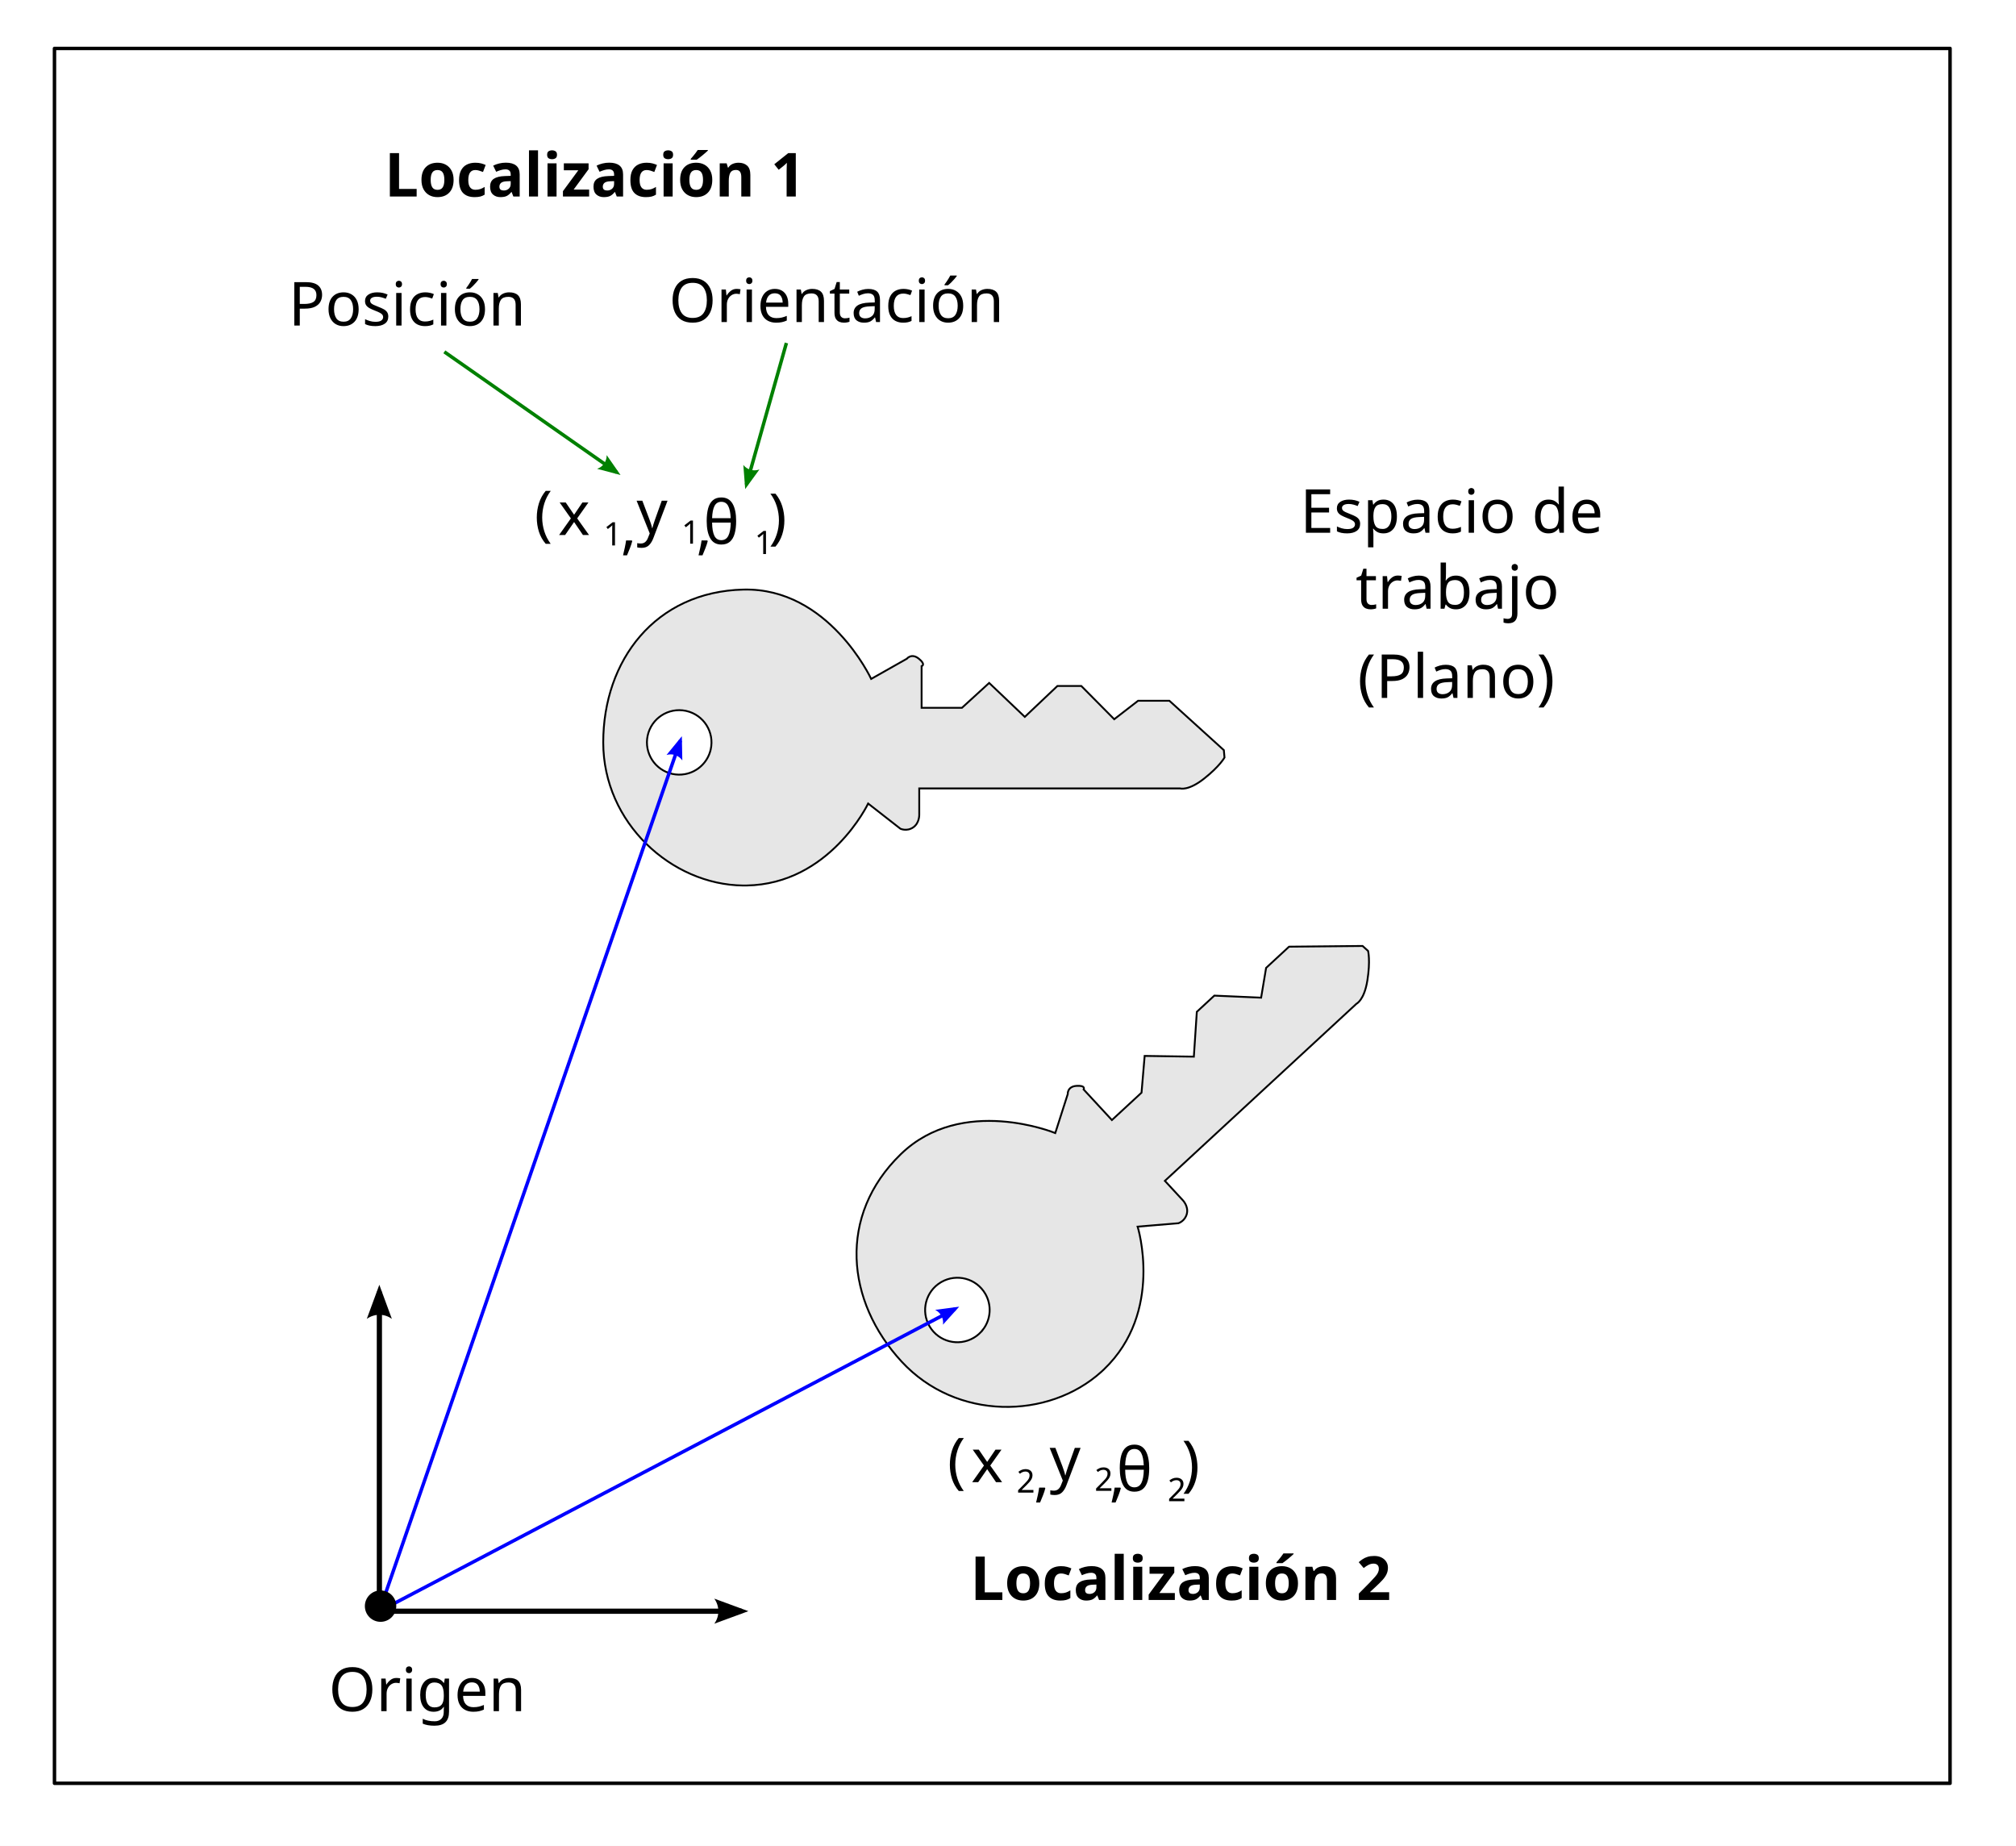
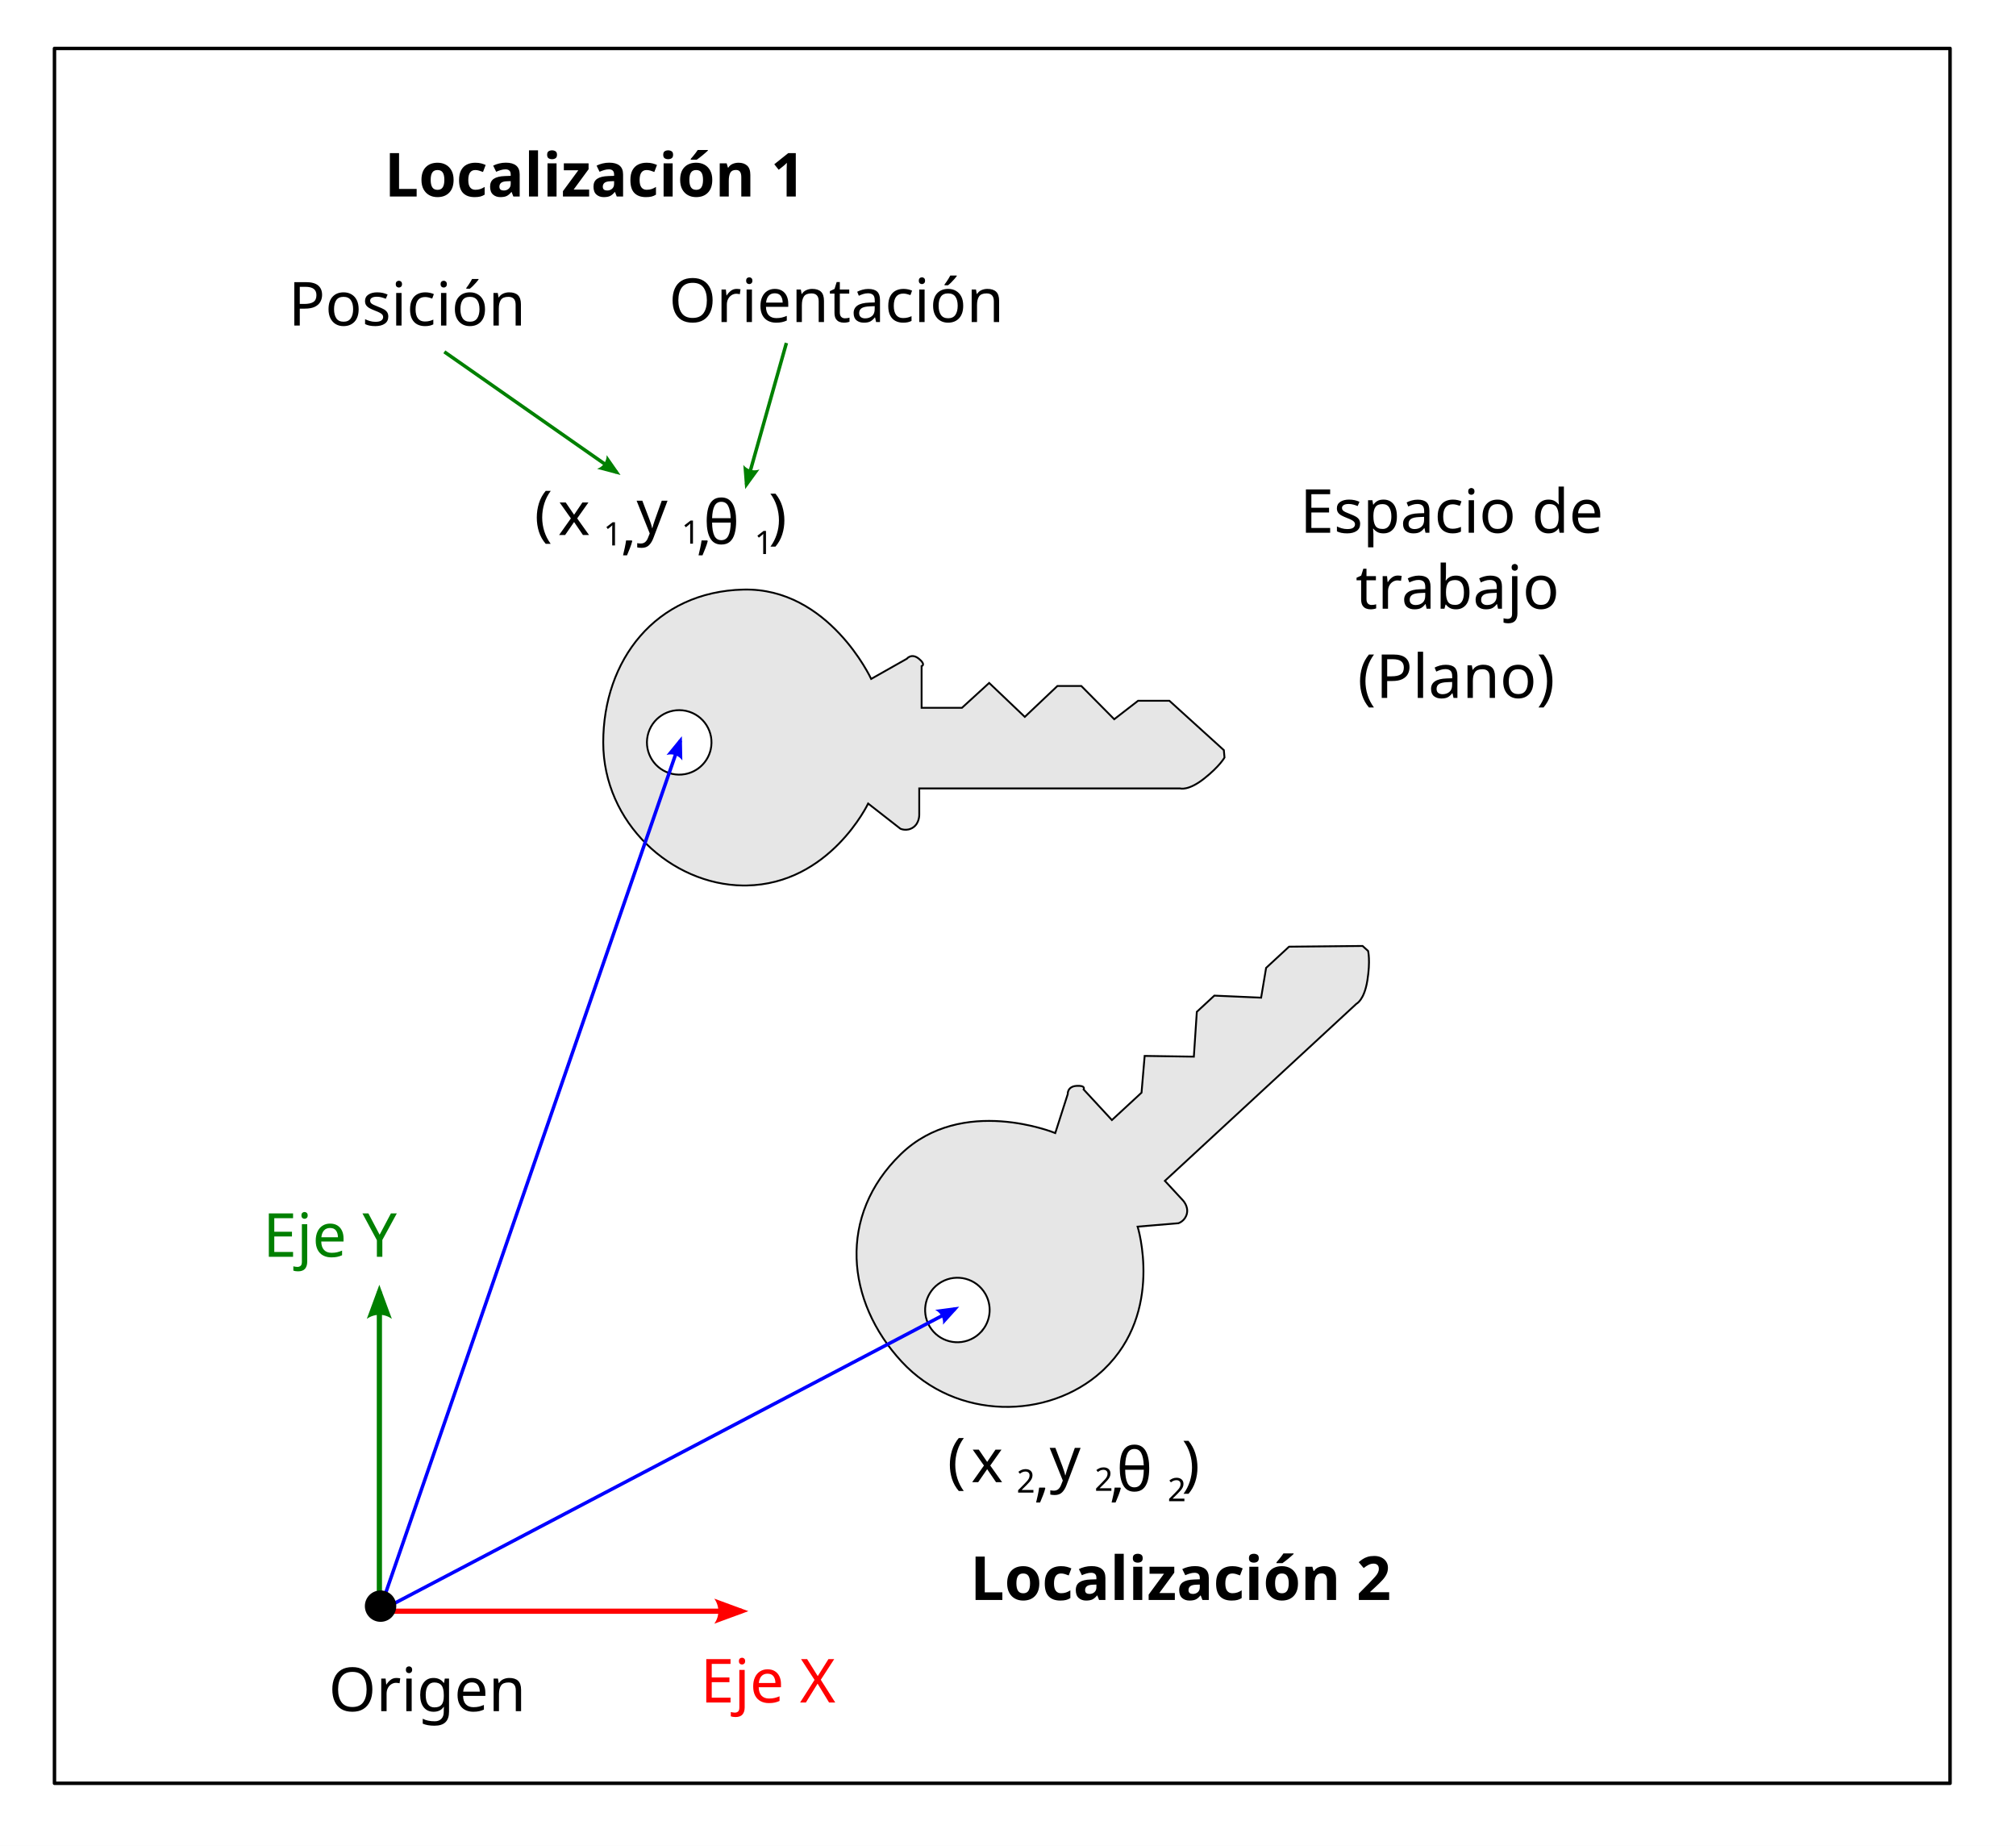
<svg xmlns="http://www.w3.org/2000/svg" width="1162.59" height="1064.361" id="svg2" version="1.1" viewBox="0 0 1089.928 997.838">
  <defs id="defs4">
    <marker style="overflow:visible" id="marker20184" refX="0" refY="0" orient="auto">
      <path transform="scale(-0.6)" d="M 8.719,4.034 -2.207,0.016 8.719,-4.002 c -1.745,2.372 -1.735,5.617 -6e-7,8.035 z" style="fill:context-stroke;fill-rule:evenodd;stroke-width:0.625;stroke-linejoin:round" id="path20182" />
    </marker>
    <marker style="overflow:visible" id="marker20011" refX="0" refY="0" orient="auto">
      <path transform="scale(-0.6)" d="M 8.719,4.034 -2.207,0.016 8.719,-4.002 c -1.745,2.372 -1.735,5.617 -6e-7,8.035 z" style="fill:context-stroke;fill-rule:evenodd;stroke-width:0.625;stroke-linejoin:round" id="path20009" />
    </marker>
    <marker style="overflow:visible" id="Arrow2Mend" refX="0" refY="0" orient="auto">
      <path transform="scale(-0.6)" d="M 8.719,4.034 -2.207,0.016 8.719,-4.002 c -1.745,2.372 -1.735,5.617 -6e-7,8.035 z" style="fill:context-stroke;fill-rule:evenodd;stroke-width:0.625;stroke-linejoin:round" id="path19641" />
    </marker>
    <marker style="overflow:visible" id="marker20184-8" refX="0" refY="0" orient="auto">
      <path transform="scale(-0.6)" d="M 8.719,4.034 -2.207,0.016 8.719,-4.002 c -1.745,2.372 -1.735,5.617 -6e-7,8.035 z" style="fill:context-stroke;fill-rule:evenodd;stroke-width:0.625;stroke-linejoin:round" id="path20182-4" />
    </marker>
    <marker style="overflow:visible" id="marker20184-8-7" refX="0" refY="0" orient="auto">
      <path transform="scale(-0.6)" d="M 8.719,4.034 -2.207,0.016 8.719,-4.002 c -1.745,2.372 -1.735,5.617 -6e-7,8.035 z" style="fill:context-stroke;fill-rule:evenodd;stroke-width:0.625;stroke-linejoin:round" id="path20182-4-7" />
    </marker>
    <marker style="overflow:visible" id="marker20184-8-7-9" refX="0" refY="0" orient="auto">
      <path transform="scale(-0.6)" d="M 8.719,4.034 -2.207,0.016 8.719,-4.002 c -1.745,2.372 -1.735,5.617 -6e-7,8.035 z" style="fill:context-stroke;fill-rule:evenodd;stroke-width:0.625;stroke-linejoin:round" id="path20182-4-7-7" />
    </marker>
  </defs>
  <g id="layer5" transform="translate(164.6049,147.8419)">
    <rect style="fill:#ffffff;stroke:none;stroke-width:1.875;stroke-linecap:round;stroke-linejoin:round;stroke-miterlimit:4;stroke-dasharray:none" id="rect58651" width="1089.928" height="997.838" x="-164.605" y="-147.842" />
  </g>
  <g id="layer2" style="display:inline" transform="translate(165.5382,228.1061)">
    <rect style="fill:#ffffff;stroke:#000000;stroke-width:1.875;stroke-linecap:round;stroke-linejoin:round;stroke-miterlimit:4;stroke-dasharray:none" id="rect64312" width="1024.826" height="937.855" x="-136.088" y="-201.925" />
    <g id="g18677" transform="matrix(0.7197096,0,0,0.7190489,84.62186,-10.20393)" style="stroke-width:1.39">
      <path id="path3099" style="fill:#e6e6e6;stroke:#000000;stroke-width:1.39px;stroke-linecap:butt;stroke-linejoin:miter;stroke-opacity:1" d="m 210.586,362.7 c -53.633,-0.594 -105.026,-46.933 -105.026,-107.589 0,-61.619 39.094,-113.34 105.309,-114.904 64.145,-1.515 95.964,67.176 95.964,67.176 l 26.77,-15.154 c 0,0 3.535,-4.546 9.091,0 5.556,4.546 2.02,5.557 2.02,5.557 v 31.315 h 30.304 l 20.457,-18.688 26.768,25.507 24.498,-23.234 h 17.93 l 24.749,25.001 17.93,-13.89 h 23.487 l 40.911,37.125 0.505,5.555 c 0,10e-6 -3.537,6.566 -15.406,15.91 -11.869,9.344 -17.93,7.322 -17.93,7.322 H 342.947 v 19.698 c 0,0 0.252,6.314 -4.547,9.597 -4.798,3.283 -9.597,1.011 -9.597,1.011 l -24.243,-18.94 c 0,0 -28.79,60.608 -91.419,61.619 -0.852,0.014 -1.705,0.017 -2.556,0.007 z M 166.899,278.977 a 24.243,24.243 0 0 0 19.4,-18.596 24.243,24.243 0 0 0 -18.292,-28.909 l -0.412,-0.092 a 24.243,24.243 0 0 0 -28.669,18.668 24.243,24.243 0 0 0 18.543,28.749 24.243,24.243 0 0 0 9.43,0.179 z" />
    </g>
    <g id="g18677-0" transform="matrix(0.5285163,-0.4885207,0.4880722,0.5280311,141.5957,424.8152)" style="display:inline;stroke-width:1.39">
      <path id="path3099-3" style="fill:#e6e6e6;stroke:#000000;stroke-width:1.39px;stroke-linecap:butt;stroke-linejoin:miter;stroke-opacity:1" d="m 210.586,362.7 c -53.633,-0.594 -105.026,-46.933 -105.026,-107.589 0,-61.619 39.094,-113.34 105.309,-114.904 64.145,-1.515 95.964,67.176 95.964,67.176 l 26.77,-15.154 c 0,0 3.535,-4.546 9.091,0 5.556,4.546 2.02,5.557 2.02,5.557 v 31.315 h 30.304 l 20.457,-18.688 26.768,25.507 24.498,-23.234 h 17.93 l 24.749,25.001 17.93,-13.89 h 23.487 l 40.911,37.125 0.505,5.555 c 0,10e-6 -3.537,6.566 -15.406,15.91 -11.869,9.344 -17.93,7.322 -17.93,7.322 H 342.947 v 19.698 c 0,0 0.252,6.314 -4.547,9.597 -4.798,3.283 -9.597,1.011 -9.597,1.011 l -24.243,-18.94 c 0,0 -28.79,60.608 -91.419,61.619 -0.852,0.014 -1.705,0.017 -2.556,0.007 z M 166.899,278.977 a 24.243,24.243 0 0 0 19.4,-18.596 24.243,24.243 0 0 0 -18.292,-28.909 l -0.412,-0.092 a 24.243,24.243 0 0 0 -28.669,18.668 24.243,24.243 0 0 0 18.543,28.749 24.243,24.243 0 0 0 9.43,0.179 z" />
    </g>
    <g id="g35954" transform="translate(-86.90055,19.07174)">
      <text xml:space="preserve" style="font-style:normal;font-weight:normal;font-size:12px;line-height:0%;font-family:sans-serif;text-align:center;letter-spacing:0px;word-spacing:0px;text-anchor:middle;display:inline;fill:#000000;fill-opacity:1;stroke:none;stroke-width:1px;stroke-linecap:butt;stroke-linejoin:miter;stroke-opacity:1" x="242.644" y="42.061" id="text4136-3-6-6-0-1-6-2-3">
        <tspan x="242.644" y="42.061" style="font-style:normal;font-variant:normal;font-weight:normal;font-stretch:normal;font-size:32.844px;line-height:1.25;font-family:sans-serif;-inkscape-font-specification:sans-serif;text-align:center;text-anchor:middle;fill:#000000;stroke-width:1px" id="tspan3705-0">x</tspan>
      </text>
      <text xml:space="preserve" style="font-style:normal;font-weight:normal;font-size:6.404px;line-height:0%;font-family:sans-serif;text-align:center;letter-spacing:0px;word-spacing:0px;text-anchor:middle;display:inline;fill:#000000;fill-opacity:1;stroke:none;stroke-width:1px;stroke-linecap:butt;stroke-linejoin:miter;stroke-opacity:1" x="258.468" y="47.67" id="text4136-3-6-6-0-1-6-2-3-6">
        <tspan x="258.468" y="47.67" style="font-style:normal;font-variant:normal;font-weight:normal;font-stretch:normal;font-size:17.527px;line-height:1.25;font-family:sans-serif;-inkscape-font-specification:sans-serif;text-align:center;text-anchor:middle;fill:#000000;stroke-width:1px" id="tspan3705-0-1">1</tspan>
      </text>
    </g>
    <text xml:space="preserve" style="font-style:normal;font-weight:normal;font-size:12px;line-height:0%;font-family:sans-serif;text-align:center;letter-spacing:0px;word-spacing:0px;text-anchor:middle;display:inline;fill:#000000;fill-opacity:1;stroke:none;stroke-width:1px;stroke-linecap:butt;stroke-linejoin:miter;stroke-opacity:1" x="136.083" y="60.701" id="text4136-3-6-6-0-1-6-2-3-5">
      <tspan x="136.083" y="60.701" style="font-style:normal;font-variant:normal;font-weight:normal;font-stretch:normal;font-size:32.844px;line-height:1.25;font-family:sans-serif;-inkscape-font-specification:sans-serif;text-align:center;text-anchor:middle;fill:#000000;stroke-width:1px" id="tspan3705-0-4">(</tspan>
    </text>
    <text xml:space="preserve" style="font-style:normal;font-weight:normal;font-size:12px;line-height:0%;font-family:sans-serif;text-align:center;letter-spacing:0px;word-spacing:0px;text-anchor:middle;display:inline;fill:#000000;fill-opacity:1;stroke:none;stroke-width:1px;stroke-linecap:butt;stroke-linejoin:miter;stroke-opacity:1" x="262.709" y="62.219" id="text4136-3-6-6-0-1-6-2-3-5-3">
      <tspan x="262.709" y="62.219" style="font-style:normal;font-variant:normal;font-weight:normal;font-stretch:normal;font-size:32.844px;line-height:1.25;font-family:sans-serif;-inkscape-font-specification:sans-serif;text-align:center;text-anchor:middle;fill:#000000;stroke-width:1px" id="tspan3705-0-4-0">)</tspan>
    </text>
    <text xml:space="preserve" style="font-style:normal;font-weight:normal;font-size:12px;line-height:0%;font-family:sans-serif;text-align:center;letter-spacing:0px;word-spacing:0px;text-anchor:middle;display:inline;fill:#000000;fill-opacity:1;stroke:none;stroke-width:1px;stroke-linecap:butt;stroke-linejoin:miter;stroke-opacity:1" x="182.164" y="67.871" id="text4136-3-6-6-0-1-6-2-3-5-3-7">
      <tspan x="182.164" y="67.871" style="font-style:normal;font-variant:normal;font-weight:normal;font-stretch:normal;font-size:32.844px;line-height:1.25;font-family:sans-serif;-inkscape-font-specification:sans-serif;text-align:center;text-anchor:middle;fill:#000000;stroke-width:1px" id="tspan3705-0-4-0-8">,</tspan>
    </text>
    <text xml:space="preserve" style="font-style:normal;font-weight:normal;font-size:12px;line-height:0%;font-family:sans-serif;text-align:center;letter-spacing:0px;word-spacing:0px;text-anchor:middle;display:inline;fill:#000000;fill-opacity:1;stroke:none;stroke-width:1px;stroke-linecap:butt;stroke-linejoin:miter;stroke-opacity:1" x="222.975" y="67.871" id="text4136-3-6-6-0-1-6-2-3-5-3-7-6">
      <tspan x="222.975" y="67.871" style="font-style:normal;font-variant:normal;font-weight:normal;font-stretch:normal;font-size:32.844px;line-height:1.25;font-family:sans-serif;-inkscape-font-specification:sans-serif;text-align:center;text-anchor:middle;fill:#000000;stroke-width:1px" id="tspan3705-0-4-0-8-8">,</tspan>
    </text>
    <g id="g35948" transform="translate(469.2237,-14.03144)">
      <text xml:space="preserve" style="font-style:normal;font-weight:normal;font-size:12px;line-height:0%;font-family:sans-serif;text-align:center;letter-spacing:0px;word-spacing:0px;text-anchor:middle;display:inline;fill:#000000;fill-opacity:1;stroke:none;stroke-width:1px;stroke-linecap:butt;stroke-linejoin:miter;stroke-opacity:1" x="-233.818" y="79.97" id="text4136-3-6-6-0-1-6-2-3-7">
        <tspan x="-233.818" y="79.97" style="font-style:normal;font-variant:normal;font-weight:normal;font-stretch:normal;font-size:32.844px;line-height:1.25;font-family:sans-serif;-inkscape-font-specification:sans-serif;text-align:center;text-anchor:middle;fill:#000000;stroke-width:1px" id="tspan3705-0-65">θ</tspan>
      </text>
      <text xml:space="preserve" style="font-style:normal;font-weight:normal;font-size:6.404px;line-height:0%;font-family:sans-serif;text-align:center;letter-spacing:0px;word-spacing:0px;text-anchor:middle;display:inline;fill:#000000;fill-opacity:1;stroke:none;stroke-width:1px;stroke-linecap:butt;stroke-linejoin:miter;stroke-opacity:1" x="-216.02" y="85.446" id="text4136-3-6-6-0-1-6-2-3-6-6">
        <tspan x="-216.02" y="85.446" style="font-style:normal;font-variant:normal;font-weight:normal;font-stretch:normal;font-size:17.527px;line-height:1.25;font-family:sans-serif;-inkscape-font-specification:sans-serif;text-align:center;text-anchor:middle;fill:#000000;stroke-width:1px" id="tspan3705-0-1-9">1</tspan>
      </text>
    </g>
    <g id="g35960" transform="translate(-123.3785,31.24858)">
      <text xml:space="preserve" style="font-style:normal;font-weight:normal;font-size:12px;line-height:0%;font-family:sans-serif;text-align:center;letter-spacing:0px;word-spacing:0px;text-anchor:middle;display:inline;fill:#000000;fill-opacity:1;stroke:none;stroke-width:1px;stroke-linecap:butt;stroke-linejoin:miter;stroke-opacity:1" x="321.281" y="28.944" id="text4136-3-6-6-0-1-6-2-3-06">
        <tspan x="321.281" y="28.944" style="font-style:normal;font-variant:normal;font-weight:normal;font-stretch:normal;font-size:32.844px;line-height:1.25;font-family:sans-serif;-inkscape-font-specification:sans-serif;text-align:center;text-anchor:middle;fill:#000000;stroke-width:1px" id="tspan3705-0-15">y</tspan>
      </text>
      <text xml:space="preserve" style="font-style:normal;font-weight:normal;font-size:6.404px;line-height:0%;font-family:sans-serif;text-align:center;letter-spacing:0px;word-spacing:0px;text-anchor:middle;display:inline;fill:#000000;fill-opacity:1;stroke:none;stroke-width:1px;stroke-linecap:butt;stroke-linejoin:miter;stroke-opacity:1" x="337.105" y="34.554" id="text4136-3-6-6-0-1-6-2-3-6-5">
        <tspan x="337.105" y="34.554" style="font-style:normal;font-variant:normal;font-weight:normal;font-stretch:normal;font-size:17.527px;line-height:1.25;font-family:sans-serif;-inkscape-font-specification:sans-serif;text-align:center;text-anchor:middle;fill:#000000;stroke-width:1px" id="tspan3705-0-1-4">1</tspan>
      </text>
    </g>
    <g id="g35954-1" transform="translate(136.4227,531.1044)" style="display:inline">
      <text xml:space="preserve" style="font-style:normal;font-weight:normal;font-size:12px;line-height:0%;font-family:sans-serif;text-align:center;letter-spacing:0px;word-spacing:0px;text-anchor:middle;display:inline;fill:#000000;fill-opacity:1;stroke:none;stroke-width:1px;stroke-linecap:butt;stroke-linejoin:miter;stroke-opacity:1" x="242.644" y="42.061" id="text4136-3-6-6-0-1-6-2-3-4">
        <tspan x="242.644" y="42.061" style="font-style:normal;font-variant:normal;font-weight:normal;font-stretch:normal;font-size:32.844px;line-height:1.25;font-family:sans-serif;-inkscape-font-specification:sans-serif;text-align:center;text-anchor:middle;fill:#000000;stroke-width:1px" id="tspan3705-0-9">x</tspan>
      </text>
      <text xml:space="preserve" style="font-style:normal;font-weight:normal;font-size:6.404px;line-height:0%;font-family:sans-serif;text-align:center;letter-spacing:0px;word-spacing:0px;text-anchor:middle;display:inline;fill:#000000;fill-opacity:1;stroke:none;stroke-width:1px;stroke-linecap:butt;stroke-linejoin:miter;stroke-opacity:1" x="258.468" y="47.67" id="text4136-3-6-6-0-1-6-2-3-6-2">
        <tspan x="258.468" y="47.67" style="font-style:normal;font-variant:normal;font-weight:normal;font-stretch:normal;font-size:17.527px;line-height:1.25;font-family:sans-serif;-inkscape-font-specification:sans-serif;text-align:center;text-anchor:middle;fill:#000000;stroke-width:1px" id="tspan3705-0-1-0">2</tspan>
      </text>
    </g>
    <text xml:space="preserve" style="font-style:normal;font-weight:normal;font-size:12px;line-height:0%;font-family:sans-serif;text-align:center;letter-spacing:0px;word-spacing:0px;text-anchor:middle;display:inline;fill:#000000;fill-opacity:1;stroke:none;stroke-width:1px;stroke-linecap:butt;stroke-linejoin:miter;stroke-opacity:1" x="359.406" y="572.734" id="text4136-3-6-6-0-1-6-2-3-5-6">
      <tspan x="359.406" y="572.734" style="font-style:normal;font-variant:normal;font-weight:normal;font-stretch:normal;font-size:32.844px;line-height:1.25;font-family:sans-serif;-inkscape-font-specification:sans-serif;text-align:center;text-anchor:middle;fill:#000000;stroke-width:1px" id="tspan3705-0-4-8">(</tspan>
    </text>
    <text xml:space="preserve" style="font-style:normal;font-weight:normal;font-size:12px;line-height:0%;font-family:sans-serif;text-align:center;letter-spacing:0px;word-spacing:0px;text-anchor:middle;display:inline;fill:#000000;fill-opacity:1;stroke:none;stroke-width:1px;stroke-linecap:butt;stroke-linejoin:miter;stroke-opacity:1" x="486.032" y="574.252" id="text4136-3-6-6-0-1-6-2-3-5-3-9">
      <tspan x="486.032" y="574.252" style="font-style:normal;font-variant:normal;font-weight:normal;font-stretch:normal;font-size:32.844px;line-height:1.25;font-family:sans-serif;-inkscape-font-specification:sans-serif;text-align:center;text-anchor:middle;fill:#000000;stroke-width:1px" id="tspan3705-0-4-0-2">)</tspan>
    </text>
    <text xml:space="preserve" style="font-style:normal;font-weight:normal;font-size:12px;line-height:0%;font-family:sans-serif;text-align:center;letter-spacing:0px;word-spacing:0px;text-anchor:middle;display:inline;fill:#000000;fill-opacity:1;stroke:none;stroke-width:1px;stroke-linecap:butt;stroke-linejoin:miter;stroke-opacity:1" x="405.487" y="579.904" id="text4136-3-6-6-0-1-6-2-3-5-3-7-66">
      <tspan x="405.487" y="579.904" style="font-style:normal;font-variant:normal;font-weight:normal;font-stretch:normal;font-size:32.844px;line-height:1.25;font-family:sans-serif;-inkscape-font-specification:sans-serif;text-align:center;text-anchor:middle;fill:#000000;stroke-width:1px" id="tspan3705-0-4-0-8-4">,</tspan>
    </text>
    <text xml:space="preserve" style="font-style:normal;font-weight:normal;font-size:12px;line-height:0%;font-family:sans-serif;text-align:center;letter-spacing:0px;word-spacing:0px;text-anchor:middle;display:inline;fill:#000000;fill-opacity:1;stroke:none;stroke-width:1px;stroke-linecap:butt;stroke-linejoin:miter;stroke-opacity:1" x="446.298" y="579.904" id="text4136-3-6-6-0-1-6-2-3-5-3-7-6-9">
      <tspan x="446.298" y="579.904" style="font-style:normal;font-variant:normal;font-weight:normal;font-stretch:normal;font-size:32.844px;line-height:1.25;font-family:sans-serif;-inkscape-font-specification:sans-serif;text-align:center;text-anchor:middle;fill:#000000;stroke-width:1px" id="tspan3705-0-4-0-8-8-5">,</tspan>
    </text>
    <g id="g35948-0" transform="translate(692.547,498.0012)" style="display:inline">
      <text xml:space="preserve" style="font-style:normal;font-weight:normal;font-size:12px;line-height:0%;font-family:sans-serif;text-align:center;letter-spacing:0px;word-spacing:0px;text-anchor:middle;display:inline;fill:#000000;fill-opacity:1;stroke:none;stroke-width:1px;stroke-linecap:butt;stroke-linejoin:miter;stroke-opacity:1" x="-233.818" y="79.97" id="text4136-3-6-6-0-1-6-2-3-7-4">
        <tspan x="-233.818" y="79.97" style="font-style:normal;font-variant:normal;font-weight:normal;font-stretch:normal;font-size:32.844px;line-height:1.25;font-family:sans-serif;-inkscape-font-specification:sans-serif;text-align:center;text-anchor:middle;fill:#000000;stroke-width:1px" id="tspan3705-0-65-8">θ</tspan>
      </text>
      <text xml:space="preserve" style="font-style:normal;font-weight:normal;font-size:6.404px;line-height:0%;font-family:sans-serif;text-align:center;letter-spacing:0px;word-spacing:0px;text-anchor:middle;display:inline;fill:#000000;fill-opacity:1;stroke:none;stroke-width:1px;stroke-linecap:butt;stroke-linejoin:miter;stroke-opacity:1" x="-216.02" y="85.446" id="text4136-3-6-6-0-1-6-2-3-6-6-7">
        <tspan x="-216.02" y="85.446" style="font-style:normal;font-variant:normal;font-weight:normal;font-stretch:normal;font-size:17.527px;line-height:1.25;font-family:sans-serif;-inkscape-font-specification:sans-serif;text-align:center;text-anchor:middle;fill:#000000;stroke-width:1px" id="tspan3705-0-1-9-1">2</tspan>
      </text>
    </g>
    <g id="g35960-7" transform="translate(99.94484,543.2812)" style="display:inline">
      <text xml:space="preserve" style="font-style:normal;font-weight:normal;font-size:12px;line-height:0%;font-family:sans-serif;text-align:center;letter-spacing:0px;word-spacing:0px;text-anchor:middle;display:inline;fill:#000000;fill-opacity:1;stroke:none;stroke-width:1px;stroke-linecap:butt;stroke-linejoin:miter;stroke-opacity:1" x="321.281" y="28.944" id="text4136-3-6-6-0-1-6-2-3-06-2">
        <tspan x="321.281" y="28.944" style="font-style:normal;font-variant:normal;font-weight:normal;font-stretch:normal;font-size:32.844px;line-height:1.25;font-family:sans-serif;-inkscape-font-specification:sans-serif;text-align:center;text-anchor:middle;fill:#000000;stroke-width:1px" id="tspan3705-0-15-7">y</tspan>
      </text>
      <text xml:space="preserve" style="font-style:normal;font-weight:normal;font-size:6.404px;line-height:0%;font-family:sans-serif;text-align:center;letter-spacing:0px;word-spacing:0px;text-anchor:middle;display:inline;fill:#000000;fill-opacity:1;stroke:none;stroke-width:1px;stroke-linecap:butt;stroke-linejoin:miter;stroke-opacity:1" x="337.105" y="34.554" id="text4136-3-6-6-0-1-6-2-3-6-5-2">
        <tspan x="337.105" y="34.554" style="font-style:normal;font-variant:normal;font-weight:normal;font-stretch:normal;font-size:17.527px;line-height:1.25;font-family:sans-serif;-inkscape-font-specification:sans-serif;text-align:center;text-anchor:middle;fill:#000000;stroke-width:1px" id="tspan3705-0-1-4-2">2</tspan>
      </text>
    </g>
    <text xml:space="preserve" style="font-style:normal;font-weight:normal;font-size:12px;line-height:0%;font-family:sans-serif;text-align:center;letter-spacing:0px;word-spacing:0px;text-anchor:middle;display:inline;fill:#000000;fill-opacity:1;stroke:none;stroke-width:1px;stroke-linecap:butt;stroke-linejoin:miter;stroke-opacity:1" x="73.285" y="696.93" id="text4136-3-6-6-0-1-6-2-3-06-2-1">
      <tspan x="73.285" y="696.93" style="font-style:normal;font-variant:normal;font-weight:normal;font-stretch:normal;font-size:32.844px;line-height:1.25;font-family:sans-serif;-inkscape-font-specification:sans-serif;text-align:center;text-anchor:middle;fill:#000000;stroke-width:1px" id="tspan3705-0-15-7-0">Origen</tspan>
    </text>
    <text xml:space="preserve" style="font-style:normal;font-weight:normal;font-size:12px;line-height:0%;font-family:sans-serif;text-align:center;letter-spacing:0px;word-spacing:0px;text-anchor:middle;display:inline;fill:#000000;fill-opacity:1;stroke:none;stroke-width:1px;stroke-linecap:butt;stroke-linejoin:miter;stroke-opacity:1" x="163.902" y="-121.872" id="text4136-3-6-6-0-1-6-2-3-06-2-1-6">
      <tspan x="163.902" y="-121.872" style="font-style:normal;font-variant:normal;font-weight:bold;font-stretch:normal;font-size:32.844px;line-height:1.25;font-family:sans-serif;-inkscape-font-specification:'sans-serif Bold';text-align:center;text-anchor:middle;fill:#000000;stroke-width:1px" id="tspan3705-0-15-7-0-7">Localización 1</tspan>
    </text>
    <text xml:space="preserve" style="font-style:normal;font-weight:normal;font-size:12px;line-height:0%;font-family:sans-serif;text-align:center;letter-spacing:0px;word-spacing:0px;text-anchor:middle;display:inline;fill:#000000;fill-opacity:1;stroke:none;stroke-width:1px;stroke-linecap:butt;stroke-linejoin:miter;stroke-opacity:1" x="480.557" y="636.821" id="text4136-3-6-6-0-1-6-2-3-06-2-1-6-3">
      <tspan x="480.557" y="636.821" style="font-style:normal;font-variant:normal;font-weight:bold;font-stretch:normal;font-size:32.844px;line-height:1.25;font-family:sans-serif;-inkscape-font-specification:'sans-serif Bold';text-align:center;text-anchor:middle;fill:#000000;stroke-width:1px" id="tspan3705-0-15-7-0-7-6">Localización 2</tspan>
    </text>
    <text xml:space="preserve" style="font-style:normal;font-weight:normal;font-size:12px;line-height:0%;font-family:sans-serif;text-align:center;letter-spacing:0px;word-spacing:0px;text-anchor:middle;display:inline;fill:#000000;fill-opacity:1;stroke:none;stroke-width:1px;stroke-linecap:butt;stroke-linejoin:miter;stroke-opacity:1" x="629.56" y="149.172" id="text4136-3-6-6-0-1-6-2-3-06-2-1-5">
      <tspan x="629.56" y="149.172" style="font-style:normal;font-variant:normal;font-weight:normal;font-stretch:normal;font-size:32.844px;line-height:1.25;font-family:sans-serif;-inkscape-font-specification:sans-serif;text-align:center;text-anchor:middle;fill:#000000;stroke-width:1px" id="tspan3705-0-15-7-0-9">(Plano)</tspan>
    </text>
    <text xml:space="preserve" style="font-style:normal;font-weight:normal;font-size:12px;line-height:0%;font-family:sans-serif;text-align:center;letter-spacing:0px;word-spacing:0px;text-anchor:middle;display:inline;fill:#000000;fill-opacity:1;stroke:none;stroke-width:1px;stroke-linecap:butt;stroke-linejoin:miter;stroke-opacity:1" x="62.373" y="-52.131" id="text4136-3-6-6-0-1-6-2-3-06-2-1-5-0">
      <tspan x="62.373" y="-52.131" style="font-style:normal;font-variant:normal;font-weight:normal;font-stretch:normal;font-size:32.844px;line-height:1.25;font-family:sans-serif;-inkscape-font-specification:sans-serif;text-align:center;text-anchor:middle;fill:#000000;stroke-width:1px" id="tspan3705-0-15-7-0-9-91">Posición</tspan>
    </text>
    <text xml:space="preserve" style="font-style:normal;font-weight:normal;font-size:12px;line-height:0%;font-family:sans-serif;text-align:center;letter-spacing:0px;word-spacing:0px;text-anchor:middle;display:inline;fill:#000000;fill-opacity:1;stroke:none;stroke-width:1px;stroke-linecap:butt;stroke-linejoin:miter;stroke-opacity:1" x="294.486" y="-53.996" id="text4136-3-6-6-0-1-6-2-3-06-2-1-5-0-1">
      <tspan x="294.486" y="-53.996" style="font-style:normal;font-variant:normal;font-weight:normal;font-stretch:normal;font-size:32.844px;line-height:1.25;font-family:sans-serif;-inkscape-font-specification:sans-serif;text-align:center;text-anchor:middle;fill:#000000;stroke-width:1px" id="tspan3705-0-15-7-0-9-91-5">Orientación</tspan>
    </text>
    <text xml:space="preserve" style="font-style:normal;font-weight:normal;font-size:12px;line-height:0%;font-family:sans-serif;text-align:center;letter-spacing:0px;word-spacing:0px;text-anchor:middle;display:inline;fill:#000000;fill-opacity:1;stroke:none;stroke-width:1px;stroke-linecap:butt;stroke-linejoin:miter;stroke-opacity:1" x="630.21" y="59.913" id="text4136-3-6-6-0-1-6-2-3-06-2-1-5-4">
      <tspan x="630.21" y="59.913" style="font-style:normal;font-variant:normal;font-weight:normal;font-stretch:normal;font-size:32.844px;line-height:1.25;font-family:sans-serif;-inkscape-font-specification:sans-serif;text-align:center;text-anchor:middle;fill:#000000;stroke-width:1px" id="tspan3705-0-15-7-0-9-9">Espacio de</tspan>
      <tspan x="630.21" y="100.968" style="font-style:normal;font-variant:normal;font-weight:normal;font-stretch:normal;font-size:32.844px;line-height:1.25;font-family:sans-serif;-inkscape-font-specification:sans-serif;text-align:center;text-anchor:middle;fill:#000000;stroke-width:1px" id="tspan54072">trabajo</tspan>
    </text>
-     <path style="fill:none;stroke:#000000;stroke-width:2.812;stroke-linecap:butt;stroke-linejoin:miter;stroke-miterlimit:4;stroke-dasharray:none;stroke-opacity:1;marker-end:url(#Arrow2Mend)" d="M 39.571,642.909 V 470.166" id="path19612" />
-     <path style="fill:none;stroke:#000000;stroke-width:2.812;stroke-linecap:butt;stroke-linejoin:miter;stroke-miterlimit:4;stroke-dasharray:none;stroke-opacity:1;marker-end:url(#marker20011)" d="M 39.571,642.909 H 235.342" id="path20007" />
+     <text xml:space="preserve" style="font-style:normal;font-weight:normal;font-size:12px;line-height:0%;font-family:sans-serif;text-align:center;letter-spacing:0px;word-spacing:0px;text-anchor:middle;display:inline;fill:#ff0000;fill-opacity:1;stroke:none;stroke-width:1px;stroke-linecap:butt;stroke-linejoin:miter;stroke-opacity:1" x="257.439" y="692.249" id="text4136-3-6-6-0-1-6-2-3-06-2-1-5-4-5">
+       <tspan x="257.439" y="692.249" style="font-style:normal;font-variant:normal;font-weight:normal;font-stretch:normal;font-size:32.844px;line-height:1.25;font-family:sans-serif;-inkscape-font-specification:sans-serif;text-align:center;text-anchor:middle;fill:#ff0000;stroke-width:1px" id="tspan54072-3">Eje X</tspan>
+     </text>
+     <text xml:space="preserve" style="font-style:normal;font-weight:normal;font-size:12px;line-height:0%;font-family:sans-serif;text-align:center;letter-spacing:0px;word-spacing:0px;text-anchor:middle;display:inline;fill:#008000;fill-opacity:1;stroke:none;stroke-width:1px;stroke-linecap:butt;stroke-linejoin:miter;stroke-opacity:1" x="20.602" y="451.302" id="text4136-3-6-6-0-1-6-2-3-06-2-1-5-4-5-9">
+       <tspan x="20.602" y="451.302" style="font-style:normal;font-variant:normal;font-weight:normal;font-stretch:normal;font-size:32.844px;line-height:1.25;font-family:sans-serif;-inkscape-font-specification:sans-serif;text-align:center;text-anchor:middle;fill:#008000;stroke-width:1px" id="tspan54072-3-4">Eje Y</tspan>
+     </text>
+     <path style="fill:none;stroke:#008000;stroke-width:2.812;stroke-linecap:butt;stroke-linejoin:miter;stroke-miterlimit:4;stroke-dasharray:none;stroke-opacity:1;marker-end:url(#Arrow2Mend)" d="M 39.571,642.909 V 470.166" id="path19612" />
+     <path style="fill:none;stroke:#ff0000;stroke-width:2.812;stroke-linecap:butt;stroke-linejoin:miter;stroke-miterlimit:4;stroke-dasharray:none;stroke-opacity:1;marker-end:url(#marker20011)" d="M 39.571,642.909 H 235.342" id="path20007" />
    <path style="fill:#0000ff;stroke:#0000ff;stroke-width:1.875;stroke-linecap:butt;stroke-linejoin:miter;stroke-miterlimit:4;stroke-dasharray:none;stroke-opacity:1;marker-end:url(#marker20184)" d="M 39.571,642.909 202.3,172.242" id="path20180" />
    <path style="display:inline;fill:#0000ff;stroke:#0000ff;stroke-width:1.875;stroke-linecap:butt;stroke-linejoin:miter;stroke-miterlimit:4;stroke-dasharray:none;stroke-opacity:1;marker-end:url(#marker20184-8)" d="M 39.571,642.909 350.855,479.456" id="path20180-3" />
    <path style="display:inline;fill:#008000;stroke:#008000;stroke-width:1.875;stroke-linecap:butt;stroke-linejoin:miter;stroke-miterlimit:4;stroke-dasharray:none;stroke-opacity:1;marker-end:url(#marker20184-8-7)" d="M 74.686,-37.907 167.902,27.271" id="path20180-3-1" />
    <path style="display:inline;fill:#008000;stroke:#008000;stroke-width:1.875;stroke-linecap:butt;stroke-linejoin:miter;stroke-miterlimit:4;stroke-dasharray:none;stroke-opacity:1;marker-end:url(#marker20184-8-7-9)" d="M 259.627,-42.698 238.001,33.894" id="path20180-3-1-7" />
    <circle style="fill:#000000;stroke:none;stroke-width:1.875;stroke-linecap:round;stroke-linejoin:round;stroke-miterlimit:4;stroke-dasharray:none" id="path48777" cx="40.21" cy="640.158" r="8.489" />
  </g>
</svg>
